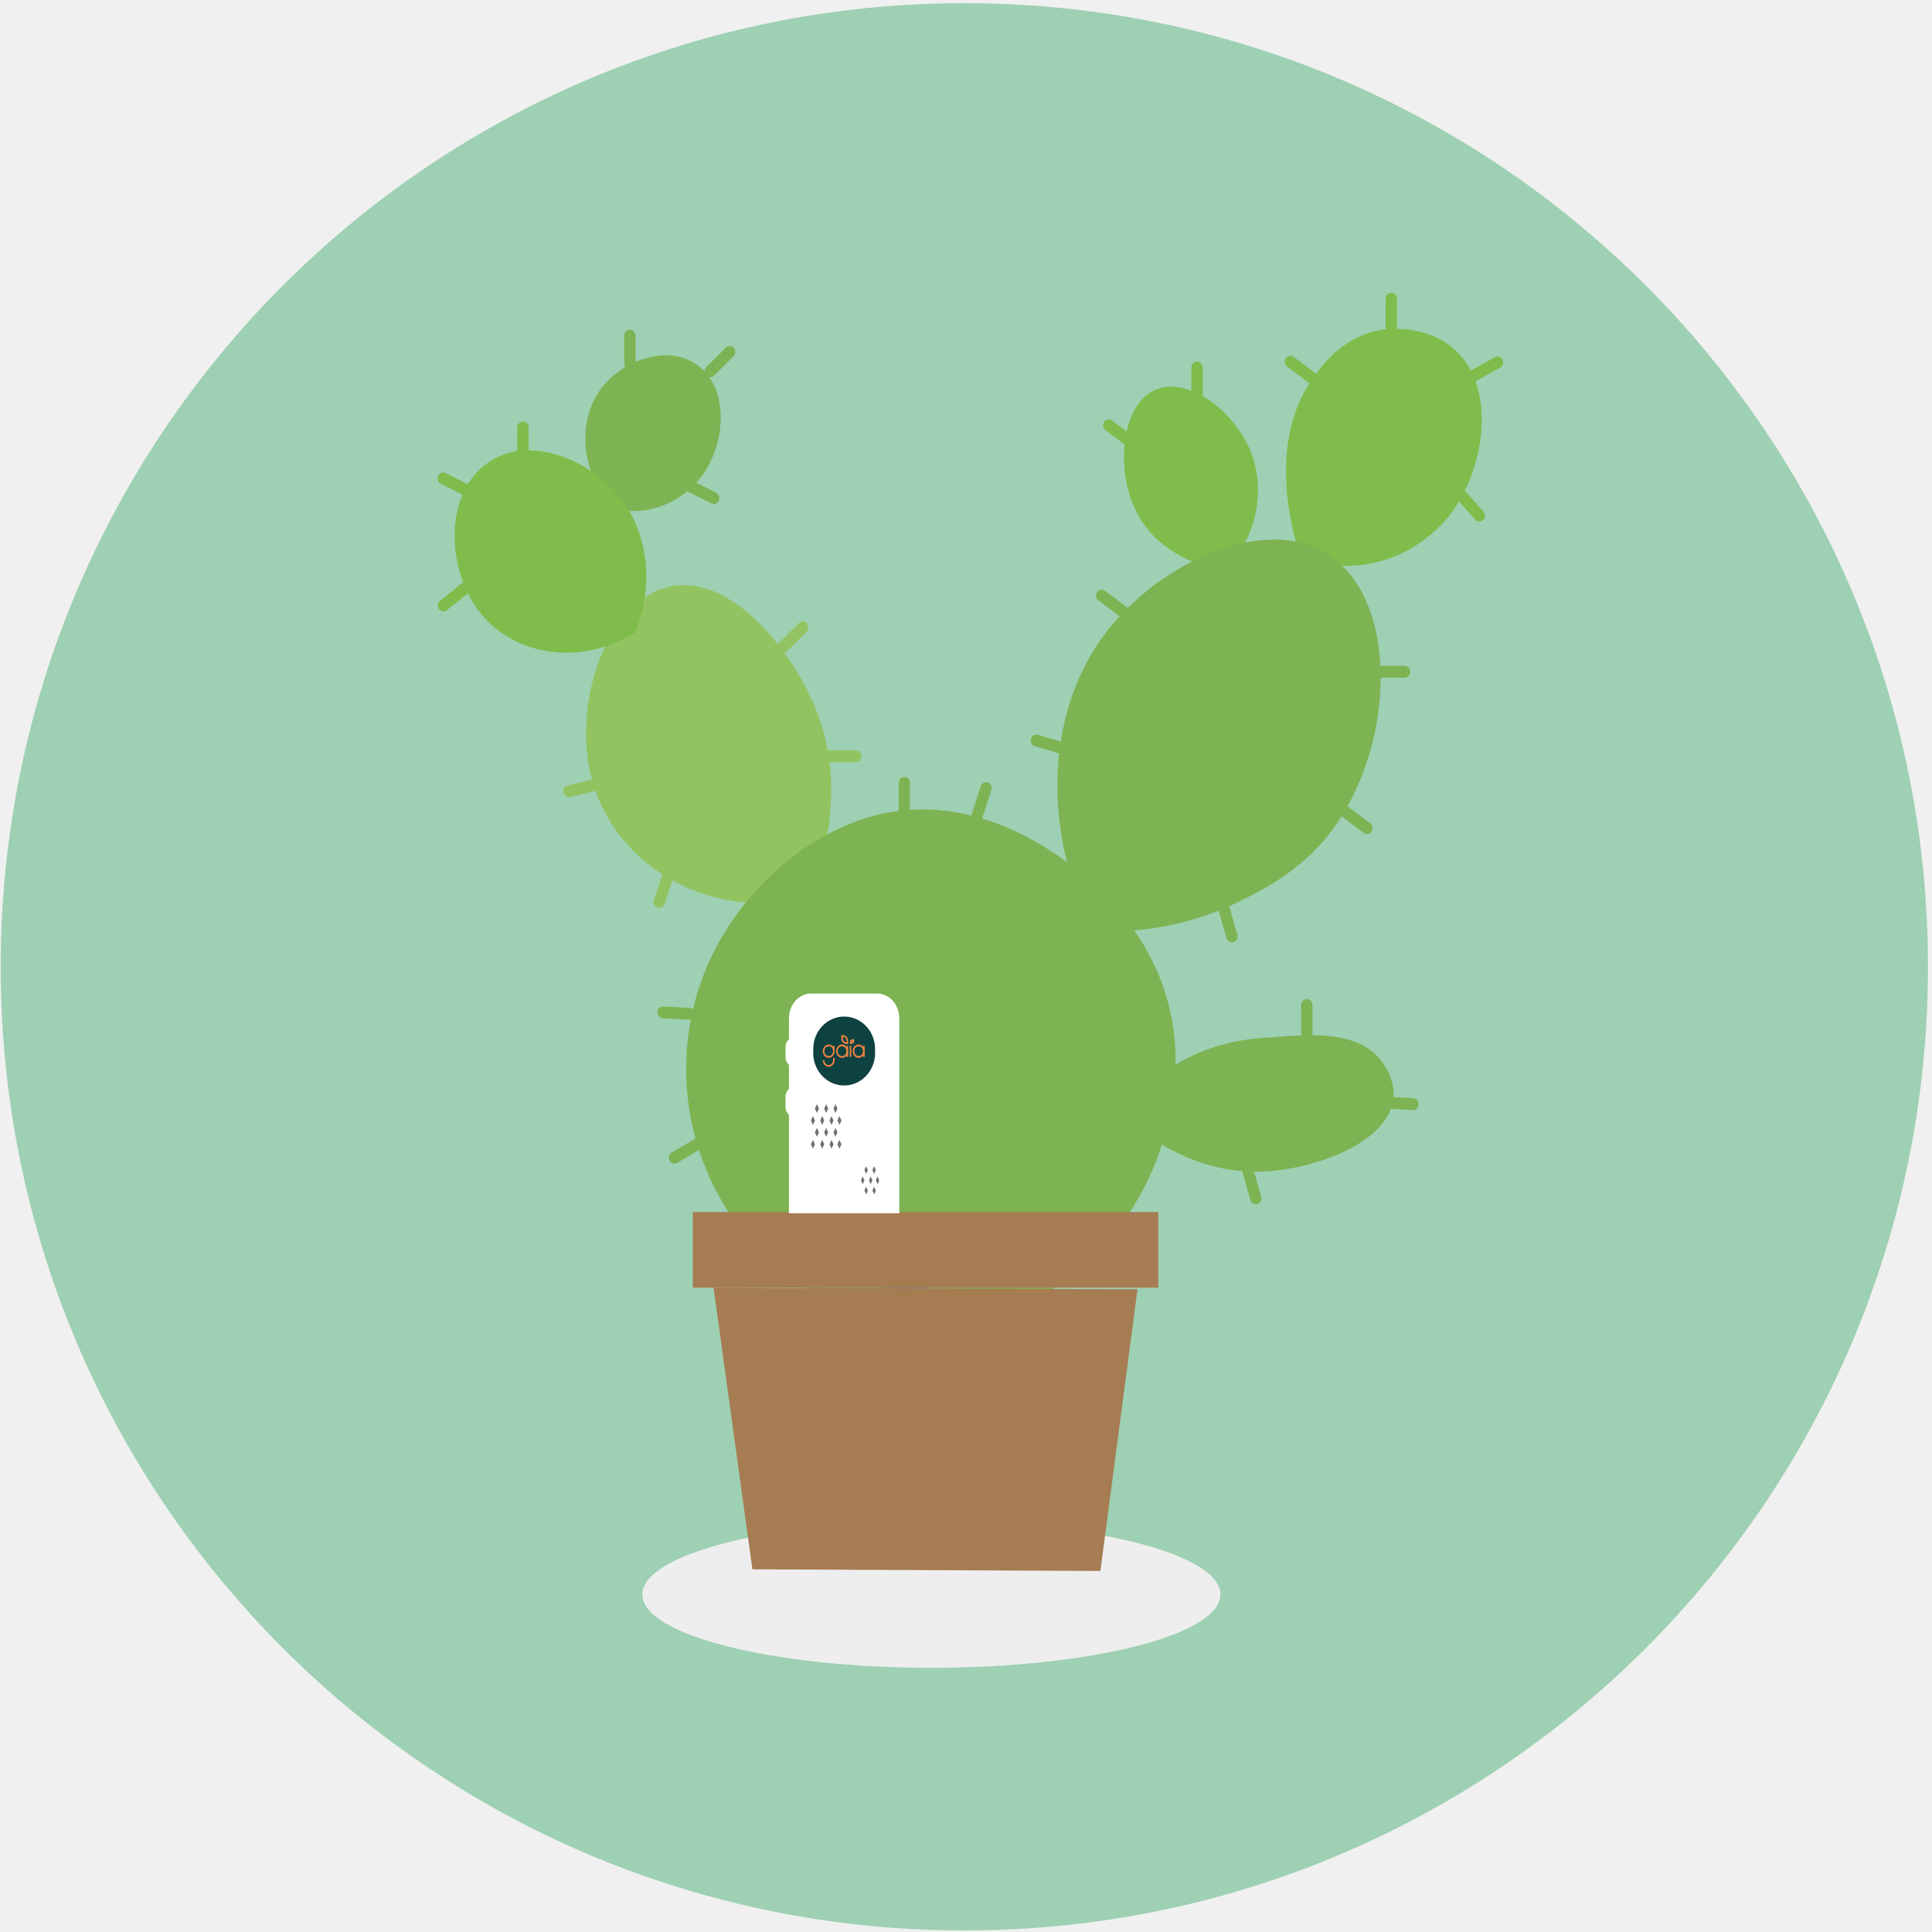
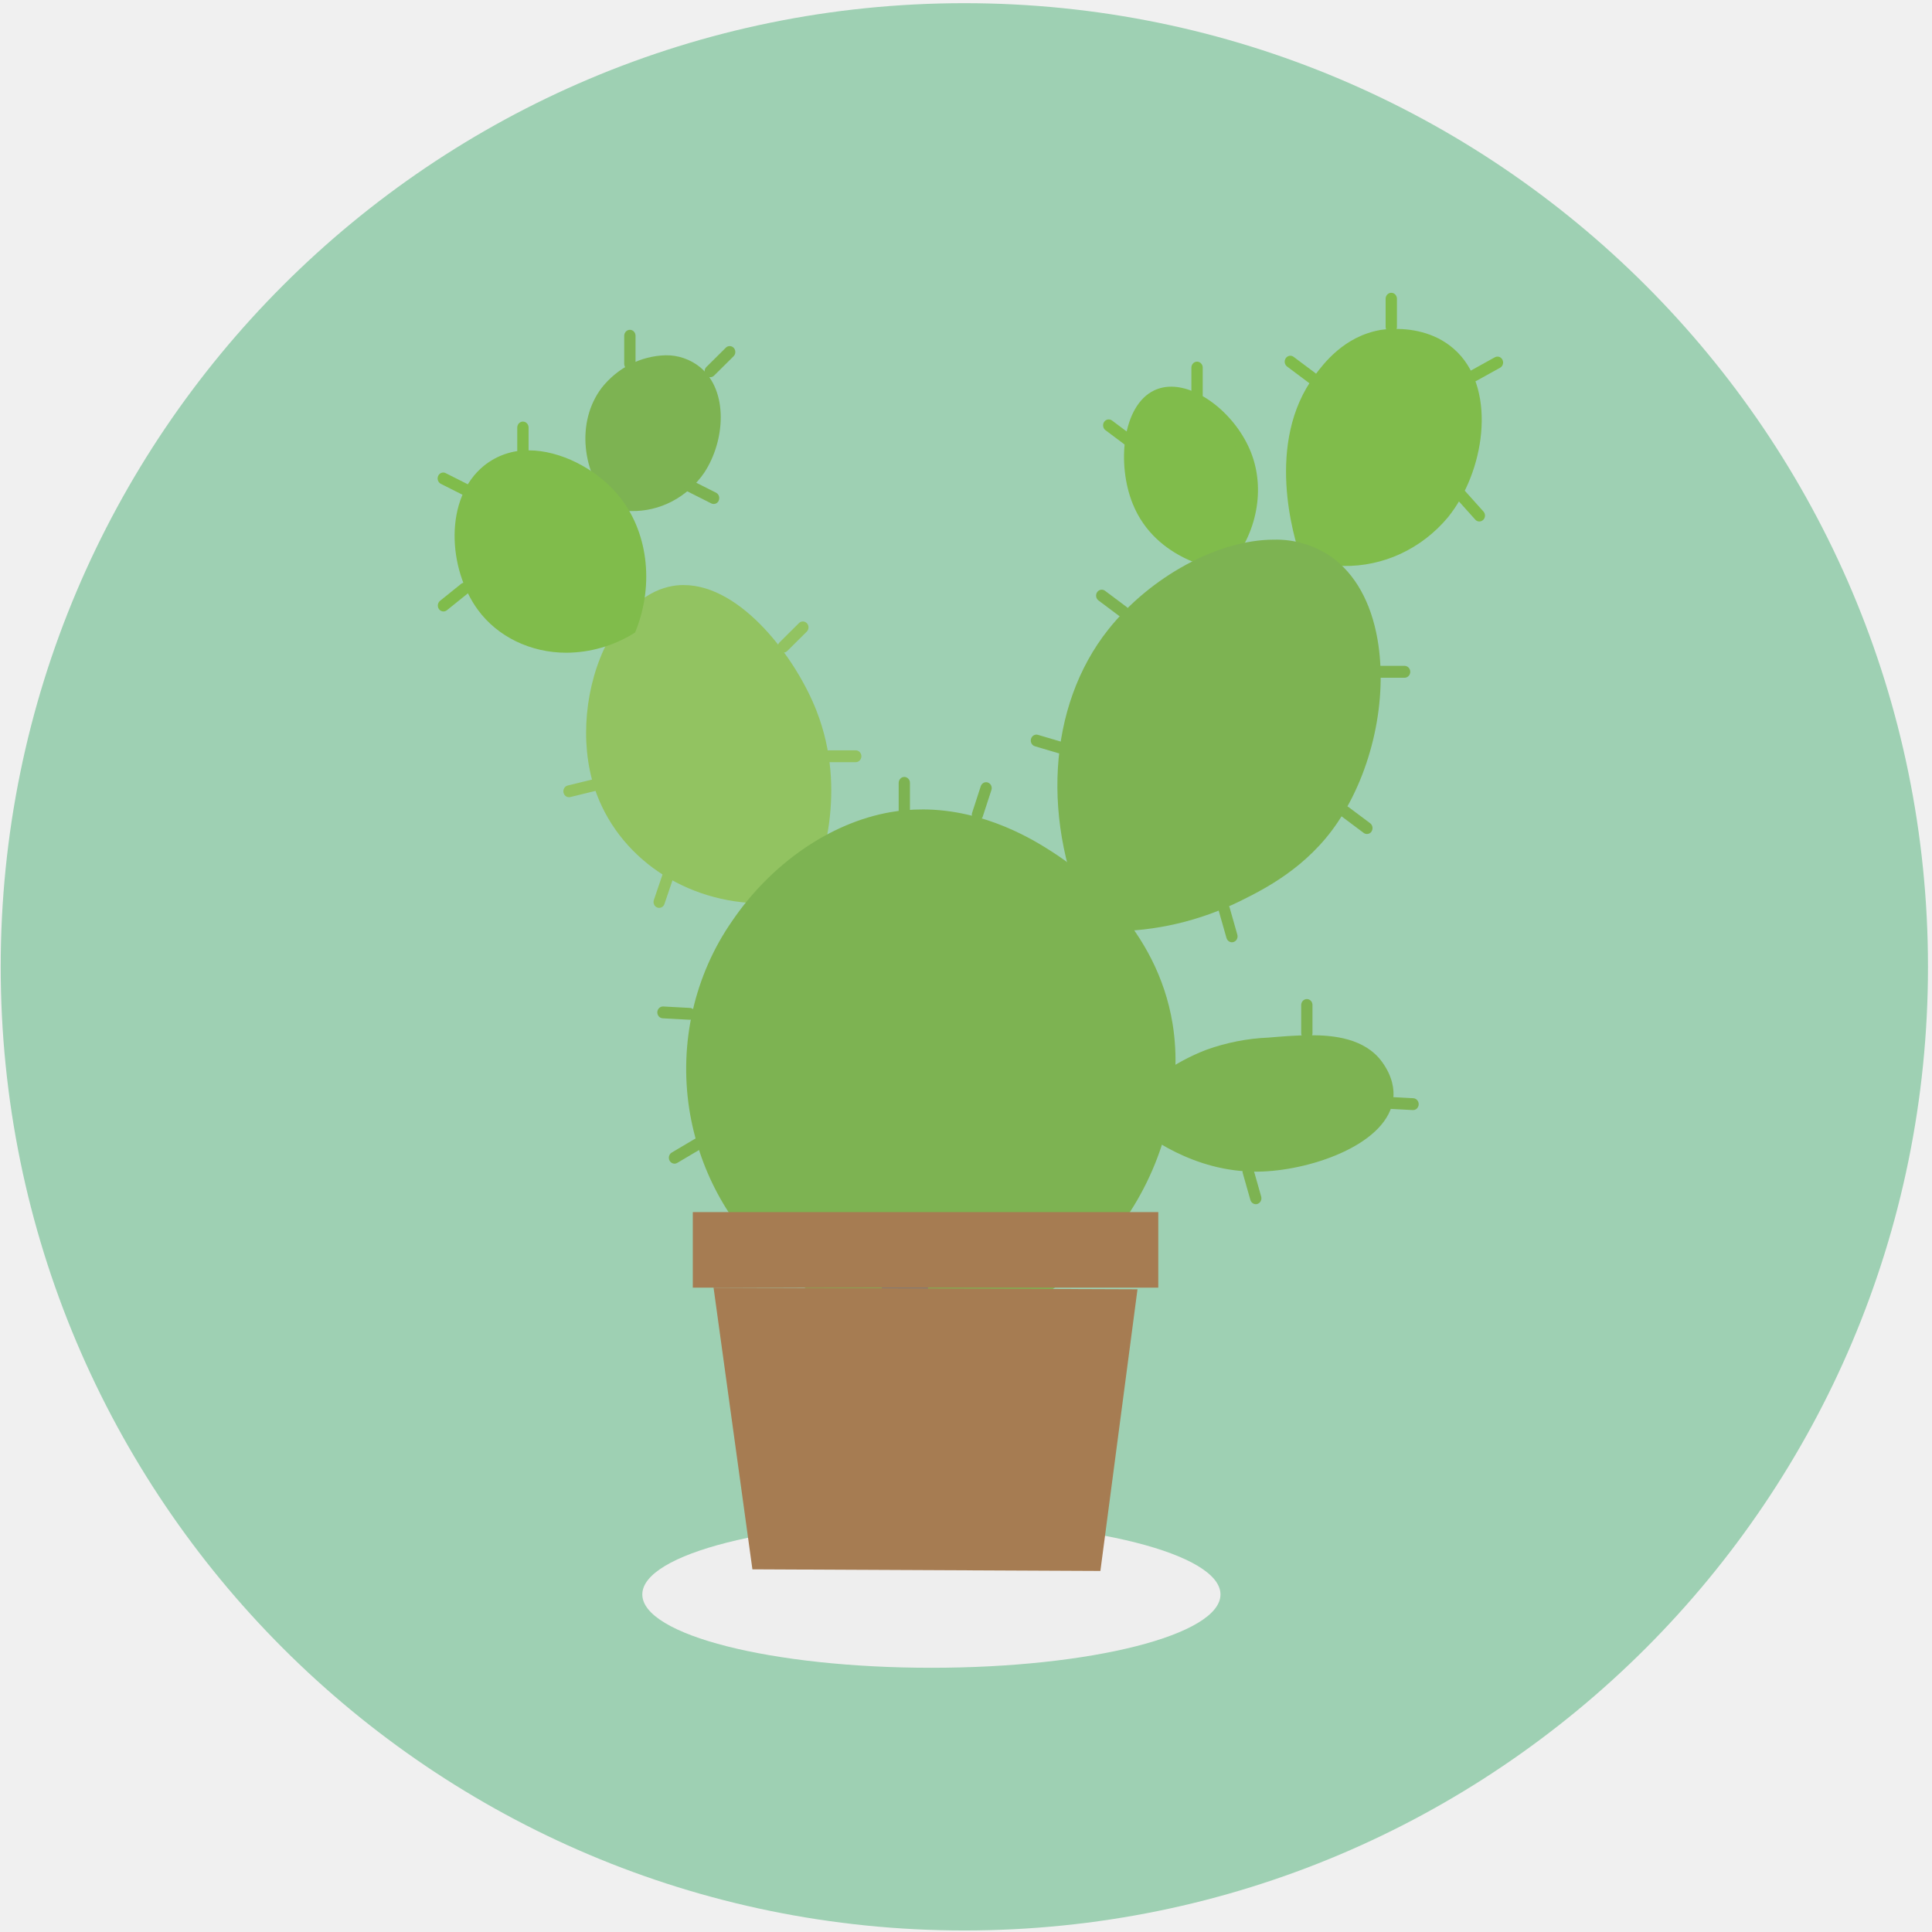
<svg xmlns="http://www.w3.org/2000/svg" width="437" height="437" viewBox="0 0 437 437" fill="none">
  <path d="M218.125 436.653C338.505 436.653 436.092 339.066 436.092 218.687C436.092 98.307 338.505 0.72 218.125 0.72C97.745 0.72 0.158 98.307 0.158 218.687C0.158 339.066 97.745 436.653 218.125 436.653Z" fill="#9ED0B3" />
  <g clip-path="url(#clip0_272_35365)">
    <path d="M210.672 377.236C246.78 377.236 276.06 369.812 276.06 360.649C276.06 351.486 246.788 344.062 210.672 344.062C174.555 344.062 145.284 351.486 145.284 360.649C145.284 369.812 174.555 377.236 210.672 377.236Z" fill="#EEEEEE" />
    <path d="M183.542 161.346C190.923 180.331 183.484 198.183 181.777 202.031C160.915 206.476 141.401 195.152 135.686 177.792C129.995 160.547 138.171 137.275 151.451 134.05C164.405 130.905 178.287 147.799 183.551 161.346H183.542Z" fill="#92C361" />
    <path d="M154.656 132.337C167.744 132.337 180.12 149.003 184.714 160.845C191.76 178.969 185.81 196.083 182.923 202.602L182.655 203.217L182.028 203.349C178.948 204.007 175.81 204.341 172.664 204.341C154.974 204.341 139.627 193.852 134.472 178.231C131.091 167.988 132.288 154.942 137.518 144.997C140.991 138.39 145.836 134.032 151.15 132.75C152.296 132.469 153.476 132.328 154.656 132.328V132.337ZM180.89 200.854C183.71 194.247 188.814 178.46 182.363 161.856C177.342 148.95 165.325 135.016 154.656 135.016C153.669 135.016 152.689 135.131 151.727 135.368C147.125 136.484 142.865 140.367 139.752 146.306C134.857 155.618 133.736 167.812 136.882 177.362C141.602 191.673 156.321 201.671 172.664 201.671C175.425 201.671 178.179 201.398 180.89 200.862V200.854Z" fill="#92C361" />
    <path d="M135.836 177.238C135.911 177.581 135.853 177.95 135.677 178.249C135.501 178.547 135.217 178.767 134.882 178.846L128.991 180.287C128.665 180.366 128.313 180.304 128.029 180.12C127.744 179.936 127.535 179.628 127.46 179.285C127.384 178.943 127.443 178.574 127.619 178.275C127.794 177.976 128.079 177.757 128.414 177.678L134.305 176.237C134.631 176.158 134.983 176.219 135.267 176.404C135.552 176.588 135.761 176.896 135.836 177.238Z" fill="#92C361" />
    <path d="M194.839 171.054C194.839 171.406 194.705 171.748 194.463 172.003C194.22 172.258 193.902 172.398 193.559 172.398H187.509C187.342 172.398 187.174 172.363 187.024 172.293C186.873 172.223 186.731 172.126 186.614 172.003C186.496 171.88 186.404 171.731 186.337 171.564C186.27 171.406 186.237 171.23 186.237 171.054C186.237 170.878 186.27 170.703 186.337 170.545C186.404 170.386 186.496 170.237 186.614 170.114C186.731 169.991 186.873 169.894 187.024 169.824C187.174 169.754 187.342 169.719 187.509 169.719H193.559C193.894 169.719 194.22 169.859 194.463 170.114C194.705 170.369 194.839 170.703 194.839 171.063V171.054Z" fill="#92C361" />
    <path d="M182.53 140.99C182.764 141.245 182.89 141.597 182.873 141.948C182.865 142.3 182.722 142.642 182.471 142.879L178.07 147.246C177.827 147.492 177.492 147.623 177.158 147.606C176.823 147.597 176.497 147.448 176.271 147.184C176.036 146.929 175.919 146.578 175.928 146.227C175.936 145.875 176.078 145.532 176.329 145.295L180.731 140.929C180.973 140.683 181.308 140.56 181.643 140.569C181.978 140.578 182.296 140.736 182.53 140.99Z" fill="#92C361" />
    <path d="M151.56 196.768C151.878 196.891 152.137 197.137 152.279 197.453C152.422 197.779 152.438 198.139 152.33 198.473L150.296 204.464C150.238 204.631 150.154 204.78 150.045 204.912C149.936 205.044 149.794 205.149 149.643 205.22C149.493 205.299 149.325 205.343 149.158 205.351C148.991 205.36 148.823 205.334 148.664 205.272C148.505 205.211 148.363 205.123 148.238 205.009C148.112 204.895 148.012 204.745 147.945 204.587C147.869 204.429 147.836 204.253 147.828 204.078C147.828 203.902 147.844 203.726 147.903 203.559L149.936 197.568C149.995 197.401 150.079 197.251 150.187 197.12C150.296 196.988 150.438 196.882 150.589 196.812C150.74 196.733 150.907 196.698 151.074 196.689C151.242 196.68 151.409 196.707 151.568 196.768H151.56Z" fill="#92C361" />
    <path d="M285.457 263.651C270.487 264.214 259.357 255.499 255.089 251.712C260.043 245.852 266.303 241.381 273.315 238.701C277.733 237.12 282.344 236.215 287.005 236.022C296.336 235.24 306.779 234.361 311.599 240.994C312.126 241.723 314.252 244.649 313.883 248.242C312.954 257.3 296.854 263.212 285.457 263.634V263.651Z" fill="#7DB352" />
    <path d="M158.263 106.157C154.313 112.148 147.041 115.197 139.56 113.985C132.614 106.376 131.97 95.351 137.091 88.577C141.769 82.384 151.669 79.177 157.61 84.132C163.601 89.131 162.43 99.831 158.263 106.157Z" fill="#7DB352" />
    <path d="M142.807 115.592C141.652 115.592 140.506 115.496 139.359 115.311L138.932 115.241L138.631 114.916C131.435 107.035 130.338 95.351 136.079 87.743C137.845 85.502 140.045 83.684 142.539 82.41C145.033 81.136 147.752 80.442 150.522 80.363C153.359 80.302 156.137 81.259 158.388 83.078C164.806 88.428 164.037 99.726 159.292 106.921C157.409 109.662 154.932 111.876 152.053 113.387C149.183 114.898 146.003 115.654 142.79 115.592H142.807ZM140.179 112.728C141.049 112.851 141.928 112.913 142.807 112.913C145.602 112.974 148.38 112.324 150.882 111.015C153.392 109.706 155.56 107.782 157.208 105.401C161.208 99.331 162.028 89.526 156.815 85.186C155.007 83.746 152.798 82.99 150.53 83.051C148.146 83.113 145.803 83.719 143.652 84.817C141.501 85.915 139.61 87.488 138.087 89.421C133.292 95.773 134.23 105.928 140.179 112.737V112.728Z" fill="#7DB352" />
    <path d="M119.611 101.869C126.64 101.869 134.757 105.928 139.811 111.963C146.489 119.949 148.062 131.985 143.819 142.651L143.652 143.072L143.284 143.301C138.673 146.121 133.435 147.614 128.096 147.641C120.012 147.641 112.531 144.012 108.088 137.933C101.268 128.612 100.414 112.684 109.494 105.322C112.397 103.002 115.962 101.79 119.611 101.878V101.869ZM141.635 141.192C145.3 131.581 143.853 120.845 137.895 113.729C133.301 108.238 125.945 104.54 119.602 104.54C116.523 104.461 113.502 105.48 111.042 107.43C103.243 113.756 104.13 128.137 110.096 136.29C114.071 141.719 120.79 144.952 128.087 144.952C132.832 144.926 137.493 143.635 141.627 141.192H141.635Z" fill="#80BC4B" />
    <path d="M282.051 103.565C284.863 111.542 282.771 120.881 276.679 127.593C276.001 127.514 262.319 125.643 257.391 113.449C253.935 104.892 255.29 92.522 261.6 89.509C268.143 86.39 278.679 93.998 282.051 103.556V103.565Z" fill="#80BC4B" />
    <path d="M326.536 116.154C319.289 125.089 307.164 128.735 295.365 125.52C294.495 123.007 287.114 100.78 298.461 85.669C300.352 83.157 304.737 77.323 312.469 75.962C312.988 75.874 322.586 74.328 328.879 80.741C337.389 89.421 334.134 106.789 326.536 116.154Z" fill="#80BC4B" />
    <path d="M263.968 231.769C268.277 258.134 251.048 291.808 219.525 297.378C205.358 299.882 190.831 296.359 179.141 287.591C167.442 278.824 159.535 265.531 157.158 250.632C151.802 217.098 177.25 189.292 201.601 185.023C218.897 181.992 233.307 191.243 237.341 193.834C242.395 197.076 260.361 209.718 263.976 231.769H263.968Z" fill="#7DB352" />
    <path d="M142.472 83.648C142.137 83.648 141.811 83.508 141.568 83.253C141.326 82.998 141.192 82.665 141.192 82.304V75.944C141.192 75.592 141.326 75.25 141.568 74.995C141.811 74.74 142.129 74.6 142.472 74.6C142.815 74.6 143.133 74.74 143.376 74.995C143.618 75.25 143.752 75.584 143.752 75.944V82.304C143.752 82.656 143.618 82.998 143.376 83.253C143.133 83.508 142.815 83.648 142.472 83.648Z" fill="#7DB352" />
    <path d="M162.58 113.237C162.505 113.396 162.405 113.536 162.279 113.659C162.154 113.773 162.011 113.87 161.852 113.923C161.693 113.975 161.526 114.002 161.359 113.993C161.191 113.984 161.032 113.94 160.873 113.861L155.417 111.111C155.116 110.953 154.882 110.681 154.765 110.347C154.656 110.013 154.673 109.644 154.815 109.319C154.966 109.003 155.225 108.757 155.543 108.634C155.861 108.511 156.212 108.537 156.514 108.695L161.97 111.445C162.12 111.524 162.254 111.63 162.363 111.761C162.472 111.893 162.564 112.043 162.614 112.21C162.673 112.376 162.689 112.552 162.681 112.728C162.673 112.904 162.631 113.079 162.555 113.237H162.58Z" fill="#7DB352" />
    <path d="M138.857 112.852C145.25 120.495 146.723 131.881 142.648 142.133C130.514 149.478 116.104 146.684 109.092 137.108C102.69 128.366 101.887 113.168 110.263 106.377C118.715 99.516 132.096 104.778 138.849 112.852H138.857Z" fill="#80BC4B" />
    <path d="M118.28 104.408C117.945 104.408 117.619 104.268 117.376 104.013C117.134 103.758 117 103.424 117 103.064V96.704C117 96.352 117.134 96.01 117.376 95.755C117.619 95.5 117.937 95.359 118.28 95.359C118.623 95.359 118.941 95.5 119.184 95.755C119.426 96.01 119.56 96.343 119.56 96.704V103.064C119.56 103.416 119.426 103.758 119.184 104.013C118.941 104.268 118.623 104.408 118.28 104.408Z" fill="#80BC4B" />
    <path d="M106.874 111.56C106.799 111.718 106.699 111.859 106.573 111.982C106.448 112.096 106.305 112.192 106.146 112.245C105.987 112.307 105.82 112.324 105.653 112.315C105.485 112.307 105.326 112.263 105.167 112.184L99.711 109.434C99.41 109.276 99.176 109.003 99.059 108.669C98.95 108.336 98.966 107.967 99.109 107.642C99.259 107.325 99.519 107.079 99.837 106.956C100.155 106.842 100.506 106.86 100.808 107.018L106.263 109.768C106.414 109.847 106.548 109.952 106.657 110.084C106.766 110.216 106.858 110.365 106.908 110.532C106.966 110.699 106.983 110.875 106.975 111.05C106.966 111.226 106.925 111.402 106.849 111.56H106.874Z" fill="#80BC4B" />
    <path d="M106.096 132.311C106.197 132.452 106.272 132.61 106.314 132.777C106.356 132.944 106.364 133.128 106.347 133.295C106.322 133.471 106.272 133.638 106.188 133.787C106.104 133.936 105.996 134.077 105.862 134.182L101.059 138.048C100.791 138.259 100.456 138.338 100.121 138.294C99.795 138.241 99.494 138.057 99.293 137.784C99.092 137.503 99 137.152 99.042 136.809C99.084 136.458 99.251 136.141 99.51 135.922L104.314 132.056C104.448 131.951 104.598 131.872 104.757 131.828C104.916 131.784 105.084 131.775 105.251 131.793C105.418 131.819 105.577 131.872 105.72 131.96C105.862 132.047 105.987 132.162 106.096 132.302V132.311Z" fill="#80BC4B" />
    <path d="M157.267 229.389C157.25 229.74 157.099 230.074 156.848 230.311C156.597 230.548 156.271 230.671 155.928 230.654L149.886 230.329C149.551 230.311 149.233 230.153 149.007 229.889C148.782 229.626 148.664 229.274 148.681 228.923C148.698 228.572 148.849 228.238 149.1 228.001C149.351 227.763 149.677 227.64 150.02 227.658L156.062 227.983C156.396 228.001 156.714 228.159 156.94 228.422C157.166 228.686 157.284 229.037 157.267 229.389Z" fill="#7DB352" />
    <path d="M158.949 258.09C159.116 258.397 159.158 258.766 159.066 259.109C158.974 259.452 158.756 259.742 158.463 259.917L153.192 263.036C152.899 263.212 152.547 263.256 152.221 263.159C151.894 263.062 151.618 262.834 151.451 262.527C151.284 262.219 151.242 261.85 151.334 261.507C151.426 261.165 151.643 260.875 151.936 260.699L157.208 257.58C157.501 257.405 157.853 257.361 158.179 257.457C158.505 257.554 158.781 257.782 158.949 258.09Z" fill="#7DB352" />
    <path d="M318.988 151.963C318.988 152.139 318.954 152.315 318.887 152.473C318.82 152.631 318.728 152.78 318.611 152.903C318.494 153.026 318.352 153.123 318.201 153.193C318.051 153.264 317.883 153.299 317.716 153.299H311.666C311.331 153.299 311.005 153.158 310.762 152.903C310.519 152.649 310.385 152.315 310.385 151.955C310.385 151.594 310.519 151.26 310.762 151.006C311.005 150.751 311.323 150.61 311.666 150.61H317.716C317.883 150.61 318.051 150.645 318.201 150.716C318.352 150.786 318.494 150.883 318.611 151.006C318.728 151.129 318.82 151.278 318.887 151.436C318.954 151.594 318.988 151.77 318.988 151.946V151.963Z" fill="#7DB352" />
    <path d="M165.978 78.702C166.212 78.957 166.329 79.309 166.321 79.66C166.313 80.011 166.17 80.354 165.919 80.591L161.518 84.957C161.275 85.204 160.94 85.335 160.606 85.318C160.271 85.309 159.945 85.16 159.719 84.896C159.484 84.641 159.367 84.29 159.376 83.939C159.384 83.587 159.526 83.244 159.777 83.007L164.179 78.641C164.421 78.395 164.756 78.272 165.091 78.281C165.426 78.29 165.744 78.448 165.978 78.702Z" fill="#7DB352" />
    <path d="M264.905 87.462C271.859 87.462 280.26 94.622 283.248 103.1C286.21 111.507 283.993 121.487 277.599 128.524L277.164 129.008L276.537 128.929C275.926 128.858 261.483 126.996 256.219 113.976C252.554 104.918 253.876 91.723 261.081 88.296C262.286 87.734 263.591 87.453 264.905 87.471V87.462ZM276.21 126.161C281.591 119.897 283.424 111.279 280.863 104.031C278.26 96.634 270.796 90.141 264.905 90.141C263.951 90.124 263.006 90.326 262.135 90.73C256.47 93.427 255.441 105.191 258.57 112.922C262.688 123.086 273.516 125.669 276.219 126.161H276.21Z" fill="#80BC4B" />
    <path d="M303.883 128.006C300.904 128.006 297.934 127.602 295.047 126.811L294.394 126.636L294.16 125.977C292.704 121.777 286.009 100.069 297.448 84.835C299.415 82.217 304.017 76.085 312.243 74.635C313.356 74.468 314.477 74.38 315.599 74.389C319.649 74.389 325.389 75.32 329.757 79.775C338.519 88.701 335.782 106.798 327.498 117.024C324.553 120.547 320.912 123.35 316.837 125.247C312.762 127.145 308.344 128.085 303.883 128.015V128.006ZM296.335 124.386C298.804 125.01 301.34 125.318 303.883 125.326C307.975 125.406 312.034 124.545 315.774 122.805C319.523 121.074 322.862 118.5 325.573 115.276C333.13 105.964 335.766 89.614 327.992 81.69C324.235 77.859 319.18 77.06 315.607 77.06C314.628 77.06 313.641 77.121 312.67 77.271C305.415 78.545 301.239 84.115 299.457 86.495C289.298 100.025 294.905 119.967 296.335 124.395V124.386Z" fill="#80BC4B" />
    <path d="M284.068 265.013C270.194 265.013 259.441 257.317 254.269 252.731L253.265 251.844L254.144 250.816C259.24 244.789 265.683 240.195 272.888 237.445C277.407 235.82 282.127 234.888 286.905 234.695C290.051 234.432 293.298 234.159 296.444 234.159C301.499 234.159 308.678 234.783 312.611 240.195C315.063 243.577 315.348 246.529 315.155 248.4C314.109 258.538 297.264 264.548 285.507 264.987C285.03 265.013 284.545 265.022 284.068 265.022V265.013ZM256.939 251.572C262.16 255.956 271.859 262.334 284.068 262.334C284.511 262.334 284.963 262.325 285.415 262.307C296.21 261.903 311.775 256.298 312.62 248.101C312.762 246.713 312.528 244.491 310.595 241.82C308.118 238.411 303.624 236.83 296.453 236.83C293.398 236.83 290.21 237.093 287.114 237.357C282.562 237.542 278.06 238.42 273.75 239.966C267.365 242.4 261.608 246.38 256.947 251.572H256.939Z" fill="#7DB352" />
    <path d="M295.591 235.02C295.423 235.02 295.256 234.984 295.105 234.914C294.955 234.844 294.812 234.747 294.695 234.624C294.578 234.501 294.486 234.352 294.419 234.194C294.352 234.036 294.319 233.86 294.319 233.684V227.324C294.319 226.972 294.453 226.63 294.695 226.375C294.938 226.12 295.256 225.979 295.599 225.979C295.942 225.979 296.26 226.12 296.503 226.375C296.746 226.63 296.871 226.963 296.871 227.324V233.684C296.871 233.86 296.838 234.036 296.779 234.194C296.712 234.352 296.62 234.501 296.503 234.624C296.386 234.747 296.243 234.844 296.093 234.914C295.942 234.984 295.775 235.02 295.607 235.02H295.591Z" fill="#7DB352" />
    <path d="M314.695 75.276C314.36 75.276 314.034 75.136 313.791 74.881C313.549 74.626 313.415 74.293 313.415 73.932V67.572C313.415 67.22 313.549 66.878 313.791 66.623C314.034 66.368 314.352 66.228 314.695 66.228C315.038 66.228 315.356 66.368 315.599 66.623C315.833 66.878 315.975 67.212 315.975 67.572V73.932C315.975 74.108 315.942 74.284 315.875 74.442C315.808 74.609 315.716 74.749 315.599 74.872C315.482 74.995 315.339 75.092 315.189 75.162C315.038 75.233 314.871 75.268 314.703 75.268L314.695 75.276Z" fill="#80BC4B" />
    <path d="M332.218 85.591C332.142 85.432 332.092 85.266 332.075 85.09C332.059 84.914 332.075 84.738 332.126 84.572C332.176 84.405 332.26 84.246 332.36 84.115C332.469 83.983 332.603 83.869 332.745 83.79L338.092 80.829C338.243 80.741 338.402 80.688 338.577 80.671C338.745 80.653 338.92 80.671 339.079 80.715C339.247 80.767 339.397 80.847 339.523 80.961C339.657 81.075 339.766 81.216 339.841 81.374C339.925 81.532 339.967 81.707 339.983 81.883C340 82.059 339.983 82.243 339.925 82.41C339.874 82.577 339.791 82.735 339.674 82.876C339.565 83.008 339.423 83.122 339.272 83.201L333.925 86.162C333.774 86.241 333.615 86.293 333.448 86.311C333.28 86.329 333.113 86.311 332.954 86.258C332.795 86.206 332.644 86.118 332.519 86.012C332.393 85.898 332.285 85.757 332.209 85.608L332.218 85.591Z" fill="#80BC4B" />
    <path d="M320.896 249.823C320.879 250.174 320.728 250.508 320.477 250.745C320.226 250.983 319.9 251.106 319.557 251.088L313.515 250.763C313.18 250.737 312.871 250.578 312.645 250.315C312.427 250.051 312.31 249.709 312.327 249.357C312.344 249.006 312.494 248.681 312.737 248.435C312.98 248.198 313.306 248.075 313.641 248.083L319.682 248.408C319.85 248.417 320.017 248.461 320.168 248.54C320.318 248.619 320.452 248.725 320.569 248.857C320.678 248.988 320.77 249.138 320.82 249.305C320.879 249.472 320.904 249.647 320.896 249.823Z" fill="#7DB352" />
    <path d="M297.825 86.276C297.633 86.566 297.331 86.759 296.997 86.82C296.662 86.882 296.319 86.794 296.051 86.592L291.122 82.902C290.846 82.7 290.662 82.384 290.603 82.032C290.545 81.681 290.628 81.321 290.821 81.031C291.013 80.741 291.315 80.548 291.649 80.486C291.984 80.425 292.327 80.513 292.603 80.715L297.532 84.404C297.808 84.606 297.992 84.923 298.051 85.274C298.109 85.626 298.026 85.986 297.833 86.276H297.825Z" fill="#80BC4B" />
    <path d="M270.763 90.853C270.428 90.853 270.102 90.712 269.859 90.457C269.616 90.203 269.482 89.869 269.482 89.508V83.148C269.482 82.796 269.616 82.454 269.859 82.199C270.093 81.944 270.42 81.804 270.763 81.804C271.106 81.804 271.424 81.944 271.666 82.199C271.909 82.454 272.043 82.788 272.043 83.148V89.508C272.043 89.86 271.909 90.203 271.666 90.457C271.424 90.712 271.106 90.853 270.763 90.853Z" fill="#80BC4B" />
    <path d="M256.755 100.675C256.562 100.965 256.261 101.158 255.926 101.22C255.591 101.281 255.248 101.193 254.972 100.991L250.043 97.302C249.767 97.099 249.583 96.783 249.525 96.432C249.466 96.08 249.55 95.72 249.742 95.43C249.935 95.14 250.236 94.947 250.571 94.885C250.905 94.824 251.248 94.912 251.525 95.114L256.453 98.804C256.729 99.006 256.914 99.322 256.972 99.674C257.031 100.025 256.947 100.385 256.755 100.675Z" fill="#80BC4B" />
    <path d="M281.951 263.677C282.277 263.572 282.62 263.616 282.921 263.783C283.223 263.949 283.44 264.239 283.541 264.573L285.273 270.67C285.365 271.013 285.323 271.373 285.164 271.681C285.005 271.988 284.729 272.225 284.411 272.322C284.093 272.419 283.742 272.383 283.449 272.216C283.156 272.05 282.93 271.768 282.829 271.435L281.097 265.338C281.005 264.995 281.039 264.626 281.198 264.318C281.357 264.002 281.633 263.774 281.951 263.668V263.677Z" fill="#7DB352" />
    <path d="M329.573 111.006C329.691 110.883 329.841 110.795 329.992 110.725C330.151 110.663 330.318 110.628 330.486 110.637C330.653 110.637 330.82 110.681 330.971 110.751C331.121 110.822 331.264 110.927 331.373 111.05L335.523 115.68C335.64 115.803 335.741 115.961 335.799 116.119C335.866 116.286 335.891 116.462 335.891 116.637C335.891 116.813 335.849 116.989 335.783 117.156C335.716 117.323 335.615 117.463 335.49 117.586C335.364 117.709 335.222 117.806 335.063 117.867C334.904 117.929 334.737 117.955 334.561 117.955C334.393 117.955 334.226 117.903 334.075 117.832C333.925 117.753 333.783 117.648 333.674 117.516L329.523 112.886C329.406 112.754 329.322 112.605 329.255 112.447C329.197 112.28 329.163 112.104 329.172 111.929C329.172 111.753 329.214 111.577 329.281 111.419C329.347 111.261 329.448 111.111 329.565 110.997L329.573 111.006Z" fill="#80BC4B" />
    <path d="M301.465 185.312C294.737 195.283 285.131 200.036 280.051 202.558C269.993 207.504 258.93 209.797 247.843 209.234C236.671 185.936 238.303 160.089 251.667 143.266C263.382 128.515 286.712 117.384 300.361 127.039C315.063 137.441 313.657 167.241 301.465 185.312Z" fill="#7DB352" />
    <path d="M251.048 210.641C249.851 210.641 248.755 210.606 247.784 210.562L247.039 210.527L246.705 209.824C235.366 186.183 236.931 159.712 250.688 142.388C260.194 130.422 275.583 122.067 288.118 122.067C292.704 121.944 297.223 123.288 301.08 125.915C306.486 129.737 310.118 136.212 311.582 144.628C313.934 158.157 310.377 174.428 302.511 186.086C295.624 196.294 285.901 201.135 280.671 203.736C271.407 208.33 261.29 210.694 251.056 210.65L251.048 210.641ZM248.646 207.917C249.391 207.944 250.186 207.961 251.048 207.961C260.888 208.014 270.612 205.747 279.507 201.337C284.587 198.807 293.926 194.168 300.427 184.522C307.791 173.593 311.264 157.753 309.063 145.094C307.724 137.406 304.469 131.538 299.649 128.129C296.218 125.801 292.193 124.624 288.11 124.738C276.461 124.738 261.549 132.882 252.638 144.101C239.667 160.442 238.127 185.409 248.646 207.909V207.917Z" fill="#7DB352" />
    <path d="M310.235 188.08C310.042 188.37 309.741 188.563 309.406 188.625C309.072 188.686 308.729 188.598 308.452 188.396L303.524 184.706C303.39 184.601 303.273 184.478 303.181 184.329C303.088 184.179 303.03 184.012 303.005 183.837C302.98 183.661 302.98 183.485 303.022 183.31C303.055 183.143 303.13 182.976 303.222 182.835C303.314 182.695 303.44 182.572 303.582 182.475C303.724 182.378 303.883 182.317 304.042 182.29C304.21 182.264 304.377 182.264 304.536 182.308C304.695 182.343 304.854 182.422 304.988 182.519L309.917 186.209C310.193 186.42 310.377 186.727 310.436 187.078C310.494 187.43 310.411 187.79 310.218 188.08H310.235Z" fill="#7DB352" />
    <path d="M255.165 139.19C254.972 139.48 254.671 139.673 254.336 139.734C254.002 139.796 253.658 139.708 253.391 139.506L248.462 135.816C248.186 135.614 248.002 135.298 247.943 134.946C247.884 134.595 247.968 134.235 248.161 133.945C248.353 133.655 248.654 133.462 248.989 133.4C249.324 133.339 249.667 133.427 249.943 133.629L254.872 137.318C255.148 137.52 255.332 137.837 255.391 138.188C255.449 138.54 255.365 138.9 255.173 139.19H255.165Z" fill="#7DB352" />
    <path d="M241.475 169.596C241.433 169.763 241.349 169.921 241.249 170.061C241.148 170.202 241.014 170.316 240.872 170.404C240.73 170.492 240.562 170.544 240.403 170.562C240.236 170.58 240.069 170.562 239.91 170.518L234.086 168.796C233.759 168.7 233.483 168.471 233.316 168.164C233.148 167.856 233.106 167.487 233.199 167.145C233.291 166.802 233.508 166.512 233.801 166.336C234.094 166.161 234.445 166.117 234.772 166.213L240.596 167.935C240.755 167.979 240.905 168.067 241.039 168.172C241.173 168.278 241.282 168.418 241.366 168.568C241.449 168.717 241.5 168.893 241.516 169.069C241.533 169.244 241.516 169.42 241.475 169.587V169.596Z" fill="#7DB352" />
    <path d="M276.545 204.403C276.871 204.297 277.214 204.341 277.516 204.508C277.817 204.675 278.035 204.965 278.135 205.299L279.867 211.396C279.917 211.563 279.934 211.747 279.917 211.923C279.901 212.099 279.85 212.274 279.775 212.424C279.691 212.582 279.591 212.722 279.457 212.828C279.323 212.942 279.173 213.021 279.014 213.074C278.855 213.127 278.679 213.144 278.512 213.127C278.344 213.109 278.185 213.056 278.035 212.968C277.884 212.881 277.758 212.766 277.65 212.626C277.541 212.485 277.466 212.327 277.415 212.16L275.683 206.063C275.583 205.721 275.625 205.352 275.784 205.044C275.943 204.728 276.219 204.499 276.537 204.394L276.545 204.403Z" fill="#7DB352" />
    <path d="M208.58 183.081C223.04 183.081 234.303 190.311 238.002 192.683C245.014 197.181 261.7 209.982 265.223 231.532C267.558 245.817 263.725 262.087 254.972 275.072C250.88 281.266 245.659 286.546 239.608 290.604C233.558 294.655 226.805 297.404 219.734 298.687C216.68 299.223 213.592 299.495 210.496 299.504C197.383 299.53 184.697 294.655 174.697 285.737C164.698 276.82 158.037 264.459 155.903 250.851C154.765 243.454 155.024 235.898 156.681 228.607C158.338 221.324 161.35 214.453 165.551 208.4C174.43 195.31 187.827 186.077 201.4 183.705C203.776 183.292 206.178 183.081 208.588 183.09L208.58 183.081ZM210.496 296.824C213.45 296.824 216.404 296.561 219.316 296.043C226.052 294.821 232.487 292.195 238.253 288.329C244.018 284.464 248.997 279.43 252.889 273.526C261.257 261.112 264.93 245.589 262.713 231.989C259.365 211.51 243.382 199.281 236.671 194.968C233.123 192.692 222.32 185.752 208.58 185.752C206.312 185.752 204.044 185.945 201.81 186.34C188.89 188.607 176.112 197.427 167.618 209.955C163.618 215.718 160.74 222.264 159.158 229.213C157.576 236.153 157.325 243.357 158.405 250.412C160.438 263.396 166.79 275.195 176.329 283.699C185.869 292.203 197.977 296.86 210.488 296.833L210.496 296.824Z" fill="#7DB352" />
    <path d="M204.546 184.785C204.212 184.785 203.885 184.645 203.643 184.39C203.408 184.135 203.274 183.801 203.274 183.441V177.08C203.274 176.72 203.408 176.386 203.643 176.132C203.877 175.877 204.203 175.736 204.546 175.736C204.889 175.736 205.207 175.877 205.45 176.132C205.693 176.378 205.818 176.72 205.818 177.08V183.441C205.818 183.792 205.684 184.135 205.45 184.39C205.207 184.645 204.889 184.785 204.546 184.785Z" fill="#7DB352" />
    <path d="M220.672 185.549C220.513 185.497 220.37 185.4 220.245 185.286C220.119 185.171 220.019 185.031 219.944 184.873C219.868 184.715 219.826 184.539 219.818 184.363C219.81 184.188 219.826 184.012 219.885 183.845L221.843 177.827C221.902 177.66 221.985 177.511 222.094 177.379C222.203 177.247 222.337 177.142 222.487 177.063C222.638 176.984 222.797 176.94 222.964 176.931C223.132 176.922 223.299 176.94 223.458 177.001C223.617 177.063 223.759 177.15 223.885 177.265C224.01 177.379 224.111 177.519 224.186 177.678C224.261 177.836 224.303 178.011 224.312 178.178C224.32 178.345 224.303 178.53 224.245 178.697L222.287 184.715C222.236 184.882 222.144 185.04 222.036 185.163C221.927 185.294 221.793 185.4 221.642 185.479C221.492 185.558 221.324 185.602 221.157 185.611C220.99 185.62 220.822 185.602 220.663 185.54L220.672 185.549Z" fill="#7DB352" />
    <path d="M204.672 312.875L199.442 302.93H209.902L204.672 312.875Z" fill="#7B7B7B" />
    <path d="M209.91 278.858H199.45V302.939H209.91V278.858Z" fill="#7B7B7B" />
    <path d="M202.17 298.511C202.421 298.511 202.663 298.59 202.864 298.748C203.074 298.906 203.233 299.126 203.325 299.38C203.417 299.635 203.442 299.916 203.4 300.189C203.35 300.461 203.233 300.716 203.057 300.909C202.881 301.102 202.655 301.243 202.412 301.296C202.17 301.348 201.919 301.322 201.693 301.217C201.467 301.111 201.266 300.927 201.132 300.698C200.998 300.47 200.923 300.198 200.923 299.916C200.923 299.547 201.057 299.187 201.291 298.924C201.525 298.66 201.843 298.511 202.178 298.511H202.17Z" fill="#9B9696" />
    <path d="M207.174 298.511C207.425 298.511 207.668 298.59 207.868 298.748C208.078 298.906 208.237 299.126 208.329 299.38C208.421 299.635 208.446 299.916 208.404 300.189C208.354 300.461 208.237 300.716 208.061 300.909C207.885 301.102 207.659 301.243 207.417 301.296C207.174 301.348 206.923 301.322 206.697 301.217C206.471 301.111 206.27 300.927 206.136 300.698C206.002 300.47 205.927 300.198 205.927 299.916C205.927 299.547 206.061 299.187 206.295 298.924C206.53 298.66 206.848 298.511 207.182 298.511H207.174Z" fill="#9B9696" />
    <path d="M261.993 274.167H156.706V291.254H261.993V274.167Z" fill="#A67C52" />
    <path d="M161.401 291.255L170.187 354.966L248.897 355.335C251.692 334.101 254.487 312.858 257.29 291.624L161.401 291.255Z" fill="#A67C52" />
-     <path d="M183.467 224.732H198.404C199.735 224.732 201.007 225.321 201.944 226.375C202.881 227.43 203.408 228.862 203.408 230.346V274.431H178.455V230.346C178.455 228.853 178.982 227.43 179.919 226.375C180.856 225.321 182.128 224.732 183.459 224.732H183.467Z" fill="white" />
-     <path d="M190.94 229.934C187.074 229.934 183.944 233.219 183.944 237.278V238.183C183.944 242.242 187.074 245.528 190.94 245.528C194.806 245.528 197.936 242.242 197.936 238.183V237.278C197.936 233.219 194.806 229.934 190.94 229.934Z" fill="#0E4240" />
-     <path d="M187.442 241.292C187.091 241.292 186.747 241.134 186.496 240.853C186.245 240.572 186.103 240.185 186.103 239.79H186.446C186.446 240.089 186.555 240.37 186.739 240.581C186.923 240.792 187.183 240.906 187.442 240.906C187.701 240.906 187.961 240.792 188.145 240.581C188.329 240.37 188.438 240.089 188.438 239.79H188.781C188.781 240.185 188.639 240.572 188.388 240.853C188.137 241.134 187.793 241.292 187.442 241.292Z" fill="#F18340" />
-     <path d="M190.463 239.272C190.195 239.272 189.936 239.184 189.718 239.017C189.501 238.85 189.325 238.613 189.224 238.341C189.124 238.068 189.099 237.761 189.149 237.471C189.199 237.181 189.325 236.909 189.517 236.698C189.701 236.487 189.944 236.346 190.203 236.285C190.463 236.223 190.731 236.258 190.982 236.373C191.233 236.487 191.434 236.68 191.584 236.926C191.735 237.172 191.81 237.462 191.81 237.761C191.81 237.963 191.777 238.156 191.71 238.341C191.643 238.525 191.542 238.692 191.417 238.833C191.291 238.973 191.141 239.087 190.982 239.158C190.823 239.237 190.647 239.272 190.471 239.272H190.463ZM190.463 236.645C190.262 236.645 190.07 236.715 189.911 236.838C189.743 236.961 189.618 237.137 189.542 237.339C189.467 237.541 189.45 237.77 189.484 237.989C189.526 238.209 189.618 238.402 189.76 238.56C189.902 238.718 190.078 238.824 190.27 238.868C190.463 238.912 190.664 238.885 190.848 238.806C191.032 238.718 191.183 238.578 191.291 238.393C191.4 238.209 191.459 237.989 191.459 237.77C191.459 237.471 191.35 237.19 191.166 236.979C190.982 236.768 190.722 236.654 190.463 236.654" fill="#F18340" />
-     <path d="M194.203 239.272C193.936 239.272 193.676 239.184 193.459 239.017C193.241 238.85 193.065 238.613 192.965 238.341C192.864 238.068 192.839 237.761 192.89 237.471C192.94 237.181 193.065 236.909 193.258 236.698C193.442 236.487 193.685 236.346 193.944 236.285C194.203 236.223 194.471 236.258 194.722 236.373C194.965 236.487 195.174 236.68 195.325 236.926C195.475 237.172 195.551 237.462 195.551 237.761C195.551 238.156 195.408 238.543 195.157 238.824C194.906 239.105 194.563 239.263 194.212 239.263M194.212 236.636C194.011 236.636 193.818 236.698 193.659 236.821C193.492 236.944 193.367 237.119 193.291 237.321C193.216 237.524 193.199 237.752 193.233 237.972C193.275 238.191 193.367 238.385 193.509 238.543C193.651 238.701 193.827 238.806 194.019 238.85C194.212 238.894 194.413 238.868 194.597 238.789C194.781 238.701 194.931 238.56 195.04 238.376C195.149 238.191 195.208 237.972 195.208 237.752C195.208 237.453 195.099 237.172 194.915 236.961C194.731 236.75 194.471 236.636 194.212 236.636Z" fill="#F18340" />
-     <path d="M192.538 236.566H192.195V239.079H192.538V236.566Z" fill="#F18340" />
-     <path d="M191.835 236.566H191.492V239.079H191.835V236.566Z" fill="#F18340" />
-     <path d="M188.789 236.566H188.446V237.665H188.789V236.566Z" fill="#F18340" />
-     <path d="M188.789 239.29H188.446V239.791H188.789V239.29Z" fill="#F18340" />
-     <path d="M195.576 236.566H195.233V239.079H195.576V236.566Z" fill="#F18340" />
-     <path d="M187.442 239.272C187.174 239.272 186.915 239.184 186.697 239.017C186.48 238.85 186.304 238.613 186.204 238.341C186.103 238.068 186.078 237.761 186.128 237.471C186.178 237.181 186.304 236.909 186.496 236.698C186.68 236.487 186.923 236.346 187.183 236.285C187.442 236.223 187.71 236.258 187.961 236.373C188.203 236.487 188.413 236.68 188.563 236.926C188.714 237.172 188.789 237.462 188.789 237.761C188.789 238.156 188.647 238.543 188.396 238.824C188.145 239.105 187.802 239.263 187.45 239.263M187.45 236.636C187.25 236.636 187.057 236.698 186.898 236.821C186.731 236.944 186.605 237.119 186.53 237.321C186.455 237.524 186.438 237.752 186.471 237.972C186.513 238.191 186.605 238.385 186.747 238.543C186.89 238.701 187.065 238.806 187.258 238.85C187.45 238.894 187.651 238.868 187.835 238.789C188.019 238.701 188.17 238.56 188.279 238.376C188.388 238.191 188.446 237.972 188.446 237.752C188.446 237.453 188.337 237.172 188.153 236.961C187.969 236.75 187.71 236.636 187.45 236.636Z" fill="#F18340" />
-     <path d="M192.446 236.154H192.229L192.212 235.978C192.212 235.978 192.212 235.934 192.212 235.917C192.212 235.855 192.212 235.794 192.212 235.732C192.212 235.635 192.237 235.53 192.27 235.442C192.321 235.337 192.396 235.249 192.496 235.187C192.664 235.091 192.848 235.047 193.04 235.064H193.199V235.284C193.216 235.354 193.216 235.433 193.199 235.504C193.191 235.6 193.166 235.697 193.116 235.794C193.032 235.934 192.915 236.04 192.772 236.083C192.705 236.11 192.639 236.127 192.563 236.136C192.53 236.136 192.496 236.145 192.463 236.145C192.454 236.145 192.438 236.145 192.429 236.145M192.856 235.442C192.789 235.442 192.722 235.468 192.664 235.504C192.622 235.53 192.597 235.556 192.572 235.6C192.555 235.644 192.547 235.688 192.547 235.741C192.588 235.741 192.622 235.723 192.664 235.706C192.731 235.688 192.789 235.635 192.823 235.574C192.839 235.53 192.856 235.486 192.856 235.442Z" fill="#F18340" />
-     <path d="M191.844 236.153H191.467C191.157 236.153 190.856 236.013 190.63 235.767C190.413 235.521 190.287 235.178 190.287 234.827V234.133H190.664C190.973 234.133 191.275 234.273 191.5 234.519C191.718 234.765 191.844 235.108 191.844 235.459V236.153ZM190.63 234.519V234.827C190.63 235.073 190.722 235.31 190.873 235.486C191.032 235.661 191.241 235.758 191.467 235.758H191.5V235.451C191.5 235.205 191.408 234.959 191.258 234.783C191.099 234.607 190.89 234.511 190.664 234.511H190.63V234.519Z" fill="#F18340" />
-     <path d="M184.538 250.675H185.651L185.099 251.615L184.538 250.675ZM184.538 250.675L185.099 249.735L185.651 250.675H184.538Z" fill="white" />
-     <path d="M184.781 249.735L185.233 250.746H184.329L184.781 249.735ZM184.329 250.746H185.233L184.781 251.756L184.329 250.746Z" fill="#717070" />
-     <path d="M184.538 256.298H185.651L185.099 257.238L184.538 256.298ZM184.538 256.298L185.099 255.358L185.651 256.298H184.538Z" fill="white" />
-     <path d="M184.781 255.121L185.233 256.131H184.329L184.781 255.121ZM184.329 256.131H185.233L184.781 257.142L184.329 256.131Z" fill="#717070" />
-     <path d="M186.212 250.675H187.325L186.773 251.615L186.212 250.675ZM186.212 250.675L186.773 249.735L187.325 250.675H186.212Z" fill="white" />
-     <path d="M186.873 249.735L187.325 250.746H186.421L186.873 249.735ZM186.421 250.746H187.325L186.873 251.756L186.421 250.746Z" fill="#717070" />
-     <path d="M186.212 256.298H187.325L186.773 257.238L186.212 256.298ZM186.212 256.298L186.773 255.358L187.325 256.298H186.212Z" fill="white" />
-     <path d="M186.873 255.121L187.325 256.131H186.421L186.873 255.121ZM186.421 256.131H187.325L186.873 257.142L186.421 256.131Z" fill="#717070" />
-     <path d="M188.438 250.675H189.551L188.998 251.615L188.438 250.675ZM188.438 250.675L188.998 249.735L189.551 250.675H188.438Z" fill="white" />
-     <path d="M188.973 249.735L189.425 250.746H188.521L188.973 249.735ZM188.521 250.746H189.425L188.973 251.756L188.521 250.746Z" fill="#717070" />
-     <path d="M188.438 256.298H189.551L188.998 257.238L188.438 256.298ZM188.438 256.298L188.998 255.358L189.551 256.298H188.438Z" fill="white" />
-     <path d="M188.973 255.121L189.425 256.131H188.521L188.973 255.121ZM188.521 256.131H189.425L188.973 257.142L188.521 256.131Z" fill="#717070" />
-     <path d="M189.551 253.179H190.664L190.111 254.119L189.551 253.179ZM189.551 253.179L190.111 252.239L190.664 253.179H189.551Z" fill="white" />
-     <path d="M189.877 252.433L190.329 253.443H189.425L189.877 252.433ZM189.425 253.443H190.329L189.877 254.453L189.425 253.443Z" fill="#717070" />
-     <path d="M189.551 258.802H190.664L190.111 259.742L189.551 258.802ZM189.551 258.802L190.111 257.862L190.664 258.802H189.551Z" fill="white" />
-     <path d="M189.877 257.818L190.329 258.829H189.425L189.877 257.818ZM189.425 258.829H190.329L189.877 259.839L189.425 258.829Z" fill="#717070" />
-     <path d="M183.425 253.179H184.538L183.986 254.119L183.425 253.179ZM183.425 253.179L183.986 252.239L184.538 253.179H183.425Z" fill="white" />
-     <path d="M183.877 252.433L184.329 253.443H183.425L183.877 252.433ZM183.425 253.443H184.329L183.877 254.453L183.425 253.443Z" fill="#717070" />
-     <path d="M185.66 253.179H186.773L186.22 254.119L185.66 253.179ZM185.66 253.179L186.22 252.239L186.773 253.179H185.66Z" fill="white" />
-     <path d="M185.978 252.433L186.429 253.443H185.526L185.978 252.433ZM185.526 253.443H186.429L185.978 254.453L185.526 253.443Z" fill="#717070" />
-     <path d="M187.885 253.179H188.998L188.446 254.119L187.885 253.179ZM187.885 253.179L188.446 252.239L188.998 253.179H187.885Z" fill="white" />
-     <path d="M188.078 252.433L188.53 253.443H187.626L188.078 252.433ZM187.626 253.443H188.53L188.078 254.453L187.626 253.443Z" fill="#717070" />
-     <path d="M183.425 258.802H184.538L183.986 259.742L183.425 258.802ZM183.425 258.802L183.986 257.862L184.538 258.802H183.425Z" fill="white" />
-     <path d="M183.877 257.818L184.329 258.829H183.425L183.877 257.818ZM183.425 258.829H184.329L183.877 259.839L183.425 258.829Z" fill="#717070" />
-     <path d="M185.66 258.802H186.773L186.22 259.742L185.66 258.802ZM185.66 258.802L186.22 257.862L186.773 258.802H185.66Z" fill="white" />
-     <path d="M185.978 257.818L186.429 258.829H185.526L185.978 257.818ZM185.526 258.829H186.429L185.978 259.839L185.526 258.829Z" fill="#717070" />
-     <path d="M187.885 258.802H188.998L188.446 259.742L187.885 258.802ZM187.885 258.802L188.446 257.862L188.998 258.802H187.885Z" fill="white" />
-     <path d="M188.078 257.818L188.53 258.829H187.626L188.078 257.818ZM187.626 258.829H188.53L188.078 259.839L187.626 258.829Z" fill="#717070" />
-     <path d="M193.902 266.216H194.864L194.387 267.025L193.91 266.216H193.902ZM193.902 266.216L194.379 265.408L194.856 266.216H193.894H193.902Z" fill="white" />
-     <path d="M193.902 269.441H194.864L194.387 270.249L193.91 269.441H193.902ZM193.902 269.441L194.379 268.633L194.856 269.441H193.894H193.902Z" fill="white" />
-     <path d="M195.341 264.6H196.304L195.827 265.408L195.35 264.6H195.341ZM195.341 264.6L195.818 263.792L196.295 264.6H195.333H195.341Z" fill="white" />
-     <path d="M195.91 263.792L196.295 264.662H195.517L195.902 263.792H195.91ZM195.526 264.662H196.304L195.919 265.531L195.534 264.662H195.526Z" fill="#717070" />
-     <path d="M195.341 269.441H196.304L195.827 270.249L195.35 269.441H195.341ZM195.341 269.441L195.818 268.633L196.295 269.441H195.333H195.341Z" fill="white" />
-     <path d="M195.91 268.431L196.295 269.3H195.517L195.902 268.431H195.91ZM195.526 269.3H196.304L195.919 270.17L195.534 269.3H195.526Z" fill="#717070" />
-     <path d="M197.258 264.6H198.22L197.743 265.408L197.266 264.6H197.258ZM197.258 264.6L197.735 263.792L198.212 264.6H197.249H197.258Z" fill="white" />
-     <path d="M197.718 263.792L198.103 264.662H197.325L197.71 263.792H197.718ZM197.333 264.662H198.111L197.726 265.531L197.341 264.662H197.333Z" fill="#717070" />
-     <path d="M197.258 269.441H198.22L197.743 270.249L197.266 269.441H197.258ZM197.258 269.441L197.735 268.633L198.212 269.441H197.249H197.258Z" fill="white" />
-     <path d="M197.718 268.431L198.103 269.3H197.325L197.71 268.431H197.718ZM197.333 269.3H198.111L197.726 270.17L197.341 269.3H197.333Z" fill="#717070" />
-     <path d="M198.22 266.753H199.182L198.705 267.561L198.228 266.753H198.22ZM198.22 266.753L198.697 265.944L199.174 266.753H198.212H198.22Z" fill="white" />
-     <path d="M198.496 266.111L198.881 266.981H198.103L198.488 266.111H198.496ZM198.111 266.981H198.889L198.505 267.851L198.12 266.981H198.111Z" fill="#717070" />
-     <path d="M198.22 271.602H199.182L198.705 272.41L198.228 271.602H198.22ZM198.22 271.602L198.697 270.794L199.174 271.602H198.212H198.22Z" fill="white" />
-     <path d="M192.94 266.753H193.902L193.425 267.561L192.948 266.753H192.94ZM192.94 266.753L193.417 265.944L193.894 266.753H192.931H192.94Z" fill="white" />
-     <path d="M194.856 266.753H195.818L195.341 267.561L194.864 266.753H194.856ZM194.856 266.753L195.333 265.944L195.81 266.753H194.848H194.856Z" fill="white" />
-     <path d="M195.132 266.111L195.517 266.981H194.739L195.124 266.111H195.132ZM194.747 266.981H195.526L195.141 267.851L194.756 266.981H194.747Z" fill="#717070" />
-     <path d="M196.781 266.753H197.743L197.266 267.561L196.789 266.753H196.781ZM196.781 266.753L197.258 265.944L197.735 266.753H196.772H196.781Z" fill="white" />
-     <path d="M196.94 266.111L197.325 266.981H196.546L196.931 266.111H196.94ZM196.555 266.981H197.333L196.948 267.851L196.563 266.981H196.555Z" fill="#717070" />
-     <path d="M181.676 236.848C181.676 235.609 180.781 234.599 179.676 234.599C178.572 234.599 177.676 235.609 177.676 236.848V239.097C177.676 240.335 178.572 241.346 179.676 241.346C180.781 241.346 181.676 240.335 181.676 239.097V236.848Z" fill="white" />
-     <path d="M181.676 248.093C181.676 246.854 180.781 245.844 179.676 245.844C178.572 245.844 177.676 246.854 177.676 248.093V250.342C177.676 251.581 178.572 252.591 179.676 252.591C180.781 252.591 181.676 251.581 181.676 250.342V248.093Z" fill="white" />
  </g>
  <defs>
    <clipPath id="clip0_272_35365">
      <rect width="241" height="311" fill="white" transform="translate(99 66.2363)" />
    </clipPath>
  </defs>
</svg>
